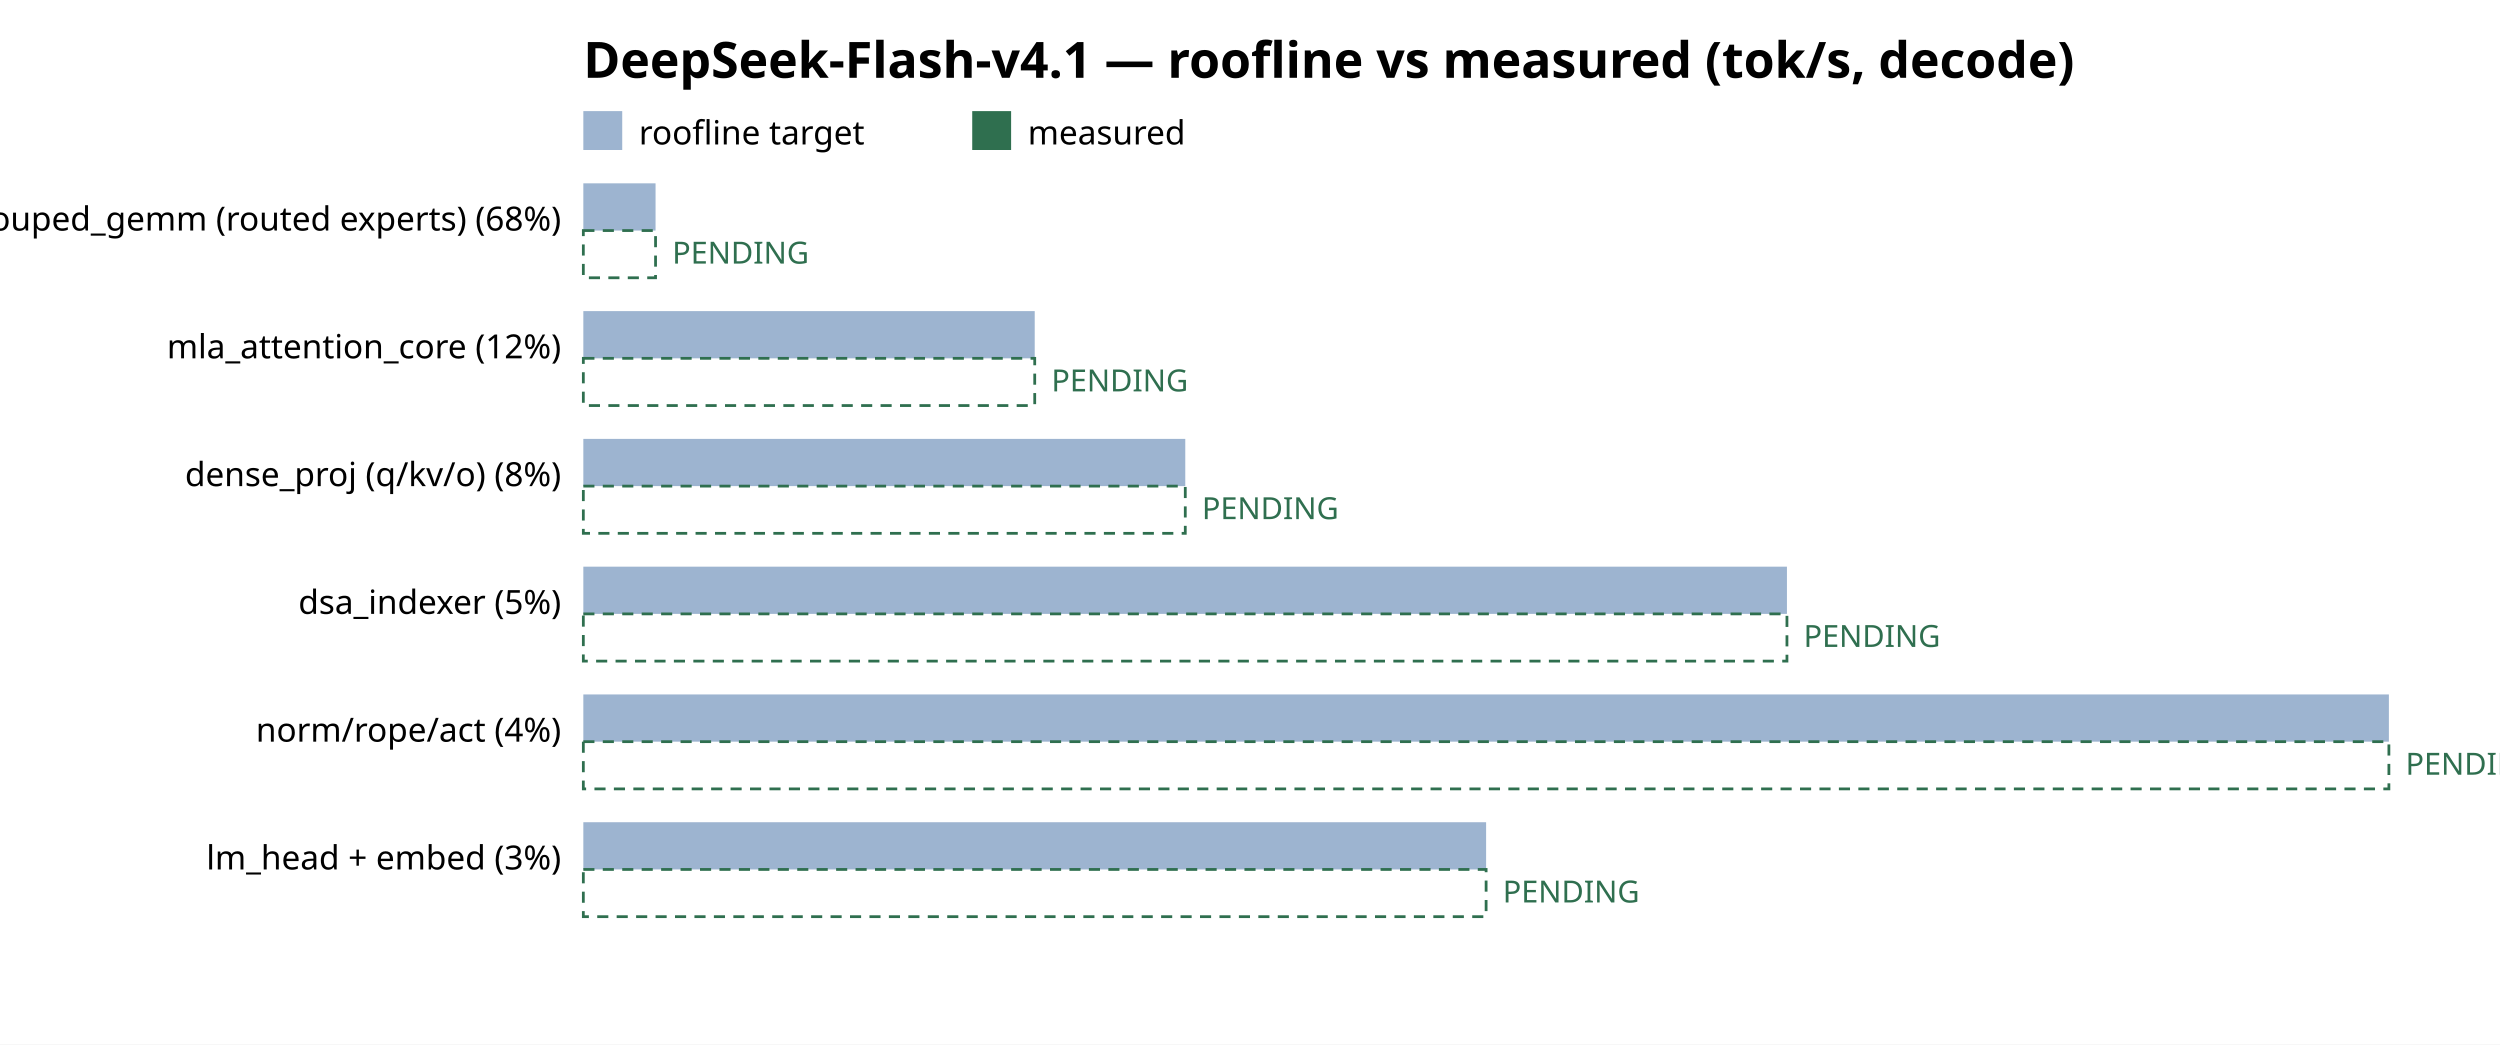
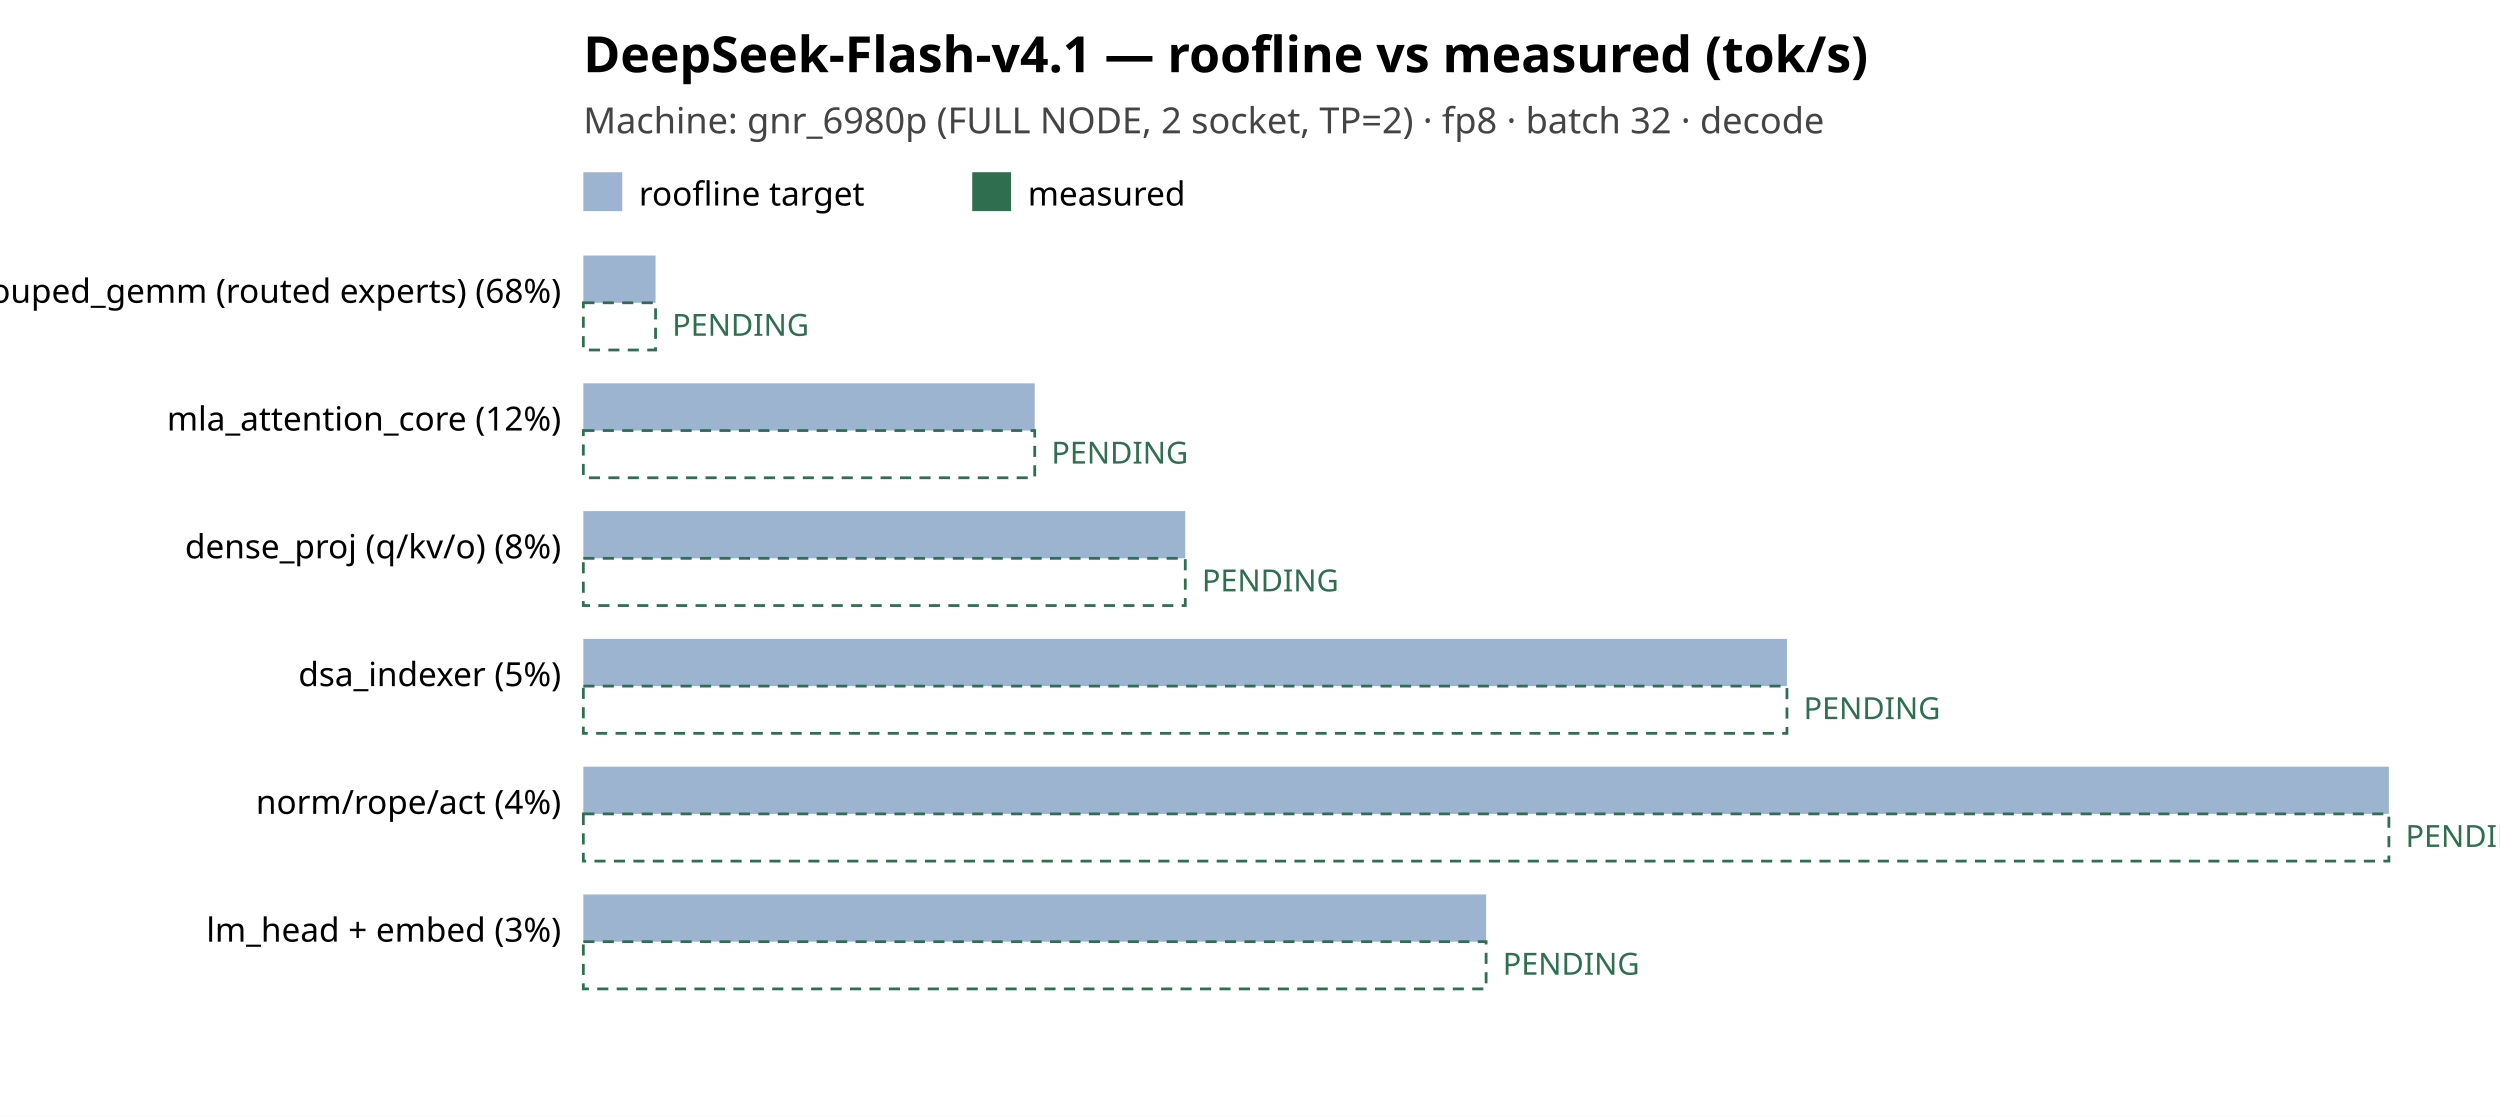
- <svg xmlns="http://www.w3.org/2000/svg" width="900" height="376" font-family="sans-serif">
-   <rect width="900" height="376" fill="white" />
-   <text x="210" y="28" font-size="18" font-weight="bold">DeepSeek-Flash-v4.1 — roofline vs measured (tok/s, decode)</text>
-   <rect x="210" y="40" width="14" height="14" fill="#9db4d0" />
-   <text x="230" y="52" font-size="12">roofline target</text>
-   <rect x="350" y="40" width="14" height="14" fill="#2f6f4f" />
-   <text x="370" y="52" font-size="12">measured</text>
-   <text x="202" y="83.0" font-size="12" text-anchor="end">moe_grouped_gemm (routed experts) (68%)</text>
-   <rect x="210" y="66" width="26.0" height="17.0" fill="#9db4d0" />
-   <rect x="210" y="83.0" width="26.0" height="17.0" fill="none" stroke="#2f6f4f" stroke-dasharray="4 3" />
-   <text x="242.0" y="94.9" font-size="11" fill="#2f6f4f">PENDING</text>
-   <text x="202" y="129.0" font-size="12" text-anchor="end">mla_attention_core (12%)</text>
-   <rect x="210" y="112" width="162.5" height="17.0" fill="#9db4d0" />
-   <rect x="210" y="129.0" width="162.5" height="17.0" fill="none" stroke="#2f6f4f" stroke-dasharray="4 3" />
-   <text x="378.5" y="140.9" font-size="11" fill="#2f6f4f">PENDING</text>
-   <text x="202" y="175.0" font-size="12" text-anchor="end">dense_proj (q/kv/o) (8%)</text>
-   <rect x="210" y="158" width="216.7" height="17.0" fill="#9db4d0" />
-   <rect x="210" y="175.0" width="216.7" height="17.0" fill="none" stroke="#2f6f4f" stroke-dasharray="4 3" />
-   <text x="432.7" y="186.9" font-size="11" fill="#2f6f4f">PENDING</text>
-   <text x="202" y="221.0" font-size="12" text-anchor="end">dsa_indexer (5%)</text>
-   <rect x="210" y="204" width="433.3" height="17.0" fill="#9db4d0" />
-   <rect x="210" y="221.0" width="433.3" height="17.0" fill="none" stroke="#2f6f4f" stroke-dasharray="4 3" />
-   <text x="649.3" y="232.9" font-size="11" fill="#2f6f4f">PENDING</text>
-   <text x="202" y="267.0" font-size="12" text-anchor="end">norm/rope/act (4%)</text>
-   <rect x="210" y="250" width="650.0" height="17.0" fill="#9db4d0" />
-   <rect x="210" y="267.0" width="650.0" height="17.0" fill="none" stroke="#2f6f4f" stroke-dasharray="4 3" />
-   <text x="866.0" y="278.9" font-size="11" fill="#2f6f4f">PENDING</text>
-   <text x="202" y="313.0" font-size="12" text-anchor="end">lm_head + embed (3%)</text>
-   <rect x="210" y="296" width="325.0" height="17.0" fill="#9db4d0" />
-   <rect x="210" y="313.0" width="325.0" height="17.0" fill="none" stroke="#2f6f4f" stroke-dasharray="4 3" />
-   <text x="541.0" y="324.9" font-size="11" fill="#2f6f4f">PENDING</text>
+ <svg xmlns="http://www.w3.org/2000/svg" width="900" height="402" font-family="sans-serif">
+   <rect width="900" height="402" fill="white" />
+   <text x="210" y="26" font-size="18" font-weight="bold">DeepSeek-Flash-v4.1 — roofline vs measured (tok/s)</text>
+   <text x="210" y="48" font-size="13" fill="#444">Machine: gnr_6980p (FULL NODE, 2 socket, TP=2)  ·  fp8  ·  batch 32  ·  decode</text>
+   <rect x="210" y="62" width="14" height="14" fill="#9db4d0" />
+   <text x="230" y="74" font-size="12">roofline target</text>
+   <rect x="350" y="62" width="14" height="14" fill="#2f6f4f" />
+   <text x="370" y="74" font-size="12">measured</text>
+   <text x="202" y="109.0" font-size="12" text-anchor="end">moe_grouped_gemm (routed experts) (68%)</text>
+   <rect x="210" y="92" width="26.0" height="17.0" fill="#9db4d0" />
+   <rect x="210" y="109.0" width="26.0" height="17.0" fill="none" stroke="#2f6f4f" stroke-dasharray="4 3" />
+   <text x="242.0" y="120.9" font-size="11" fill="#2f6f4f">PENDING</text>
+   <text x="202" y="155.0" font-size="12" text-anchor="end">mla_attention_core (12%)</text>
+   <rect x="210" y="138" width="162.5" height="17.0" fill="#9db4d0" />
+   <rect x="210" y="155.0" width="162.5" height="17.0" fill="none" stroke="#2f6f4f" stroke-dasharray="4 3" />
+   <text x="378.5" y="166.9" font-size="11" fill="#2f6f4f">PENDING</text>
+   <text x="202" y="201.0" font-size="12" text-anchor="end">dense_proj (q/kv/o) (8%)</text>
+   <rect x="210" y="184" width="216.7" height="17.0" fill="#9db4d0" />
+   <rect x="210" y="201.0" width="216.7" height="17.0" fill="none" stroke="#2f6f4f" stroke-dasharray="4 3" />
+   <text x="432.7" y="212.9" font-size="11" fill="#2f6f4f">PENDING</text>
+   <text x="202" y="247.0" font-size="12" text-anchor="end">dsa_indexer (5%)</text>
+   <rect x="210" y="230" width="433.3" height="17.0" fill="#9db4d0" />
+   <rect x="210" y="247.0" width="433.3" height="17.0" fill="none" stroke="#2f6f4f" stroke-dasharray="4 3" />
+   <text x="649.3" y="258.9" font-size="11" fill="#2f6f4f">PENDING</text>
+   <text x="202" y="293.0" font-size="12" text-anchor="end">norm/rope/act (4%)</text>
+   <rect x="210" y="276" width="650.0" height="17.0" fill="#9db4d0" />
+   <rect x="210" y="293.0" width="650.0" height="17.0" fill="none" stroke="#2f6f4f" stroke-dasharray="4 3" />
+   <text x="866.0" y="304.9" font-size="11" fill="#2f6f4f">PENDING</text>
+   <text x="202" y="339.0" font-size="12" text-anchor="end">lm_head + embed (3%)</text>
+   <rect x="210" y="322" width="325.0" height="17.0" fill="#9db4d0" />
+   <rect x="210" y="339.0" width="325.0" height="17.0" fill="none" stroke="#2f6f4f" stroke-dasharray="4 3" />
+   <text x="541.0" y="350.9" font-size="11" fill="#2f6f4f">PENDING</text>
</svg>
